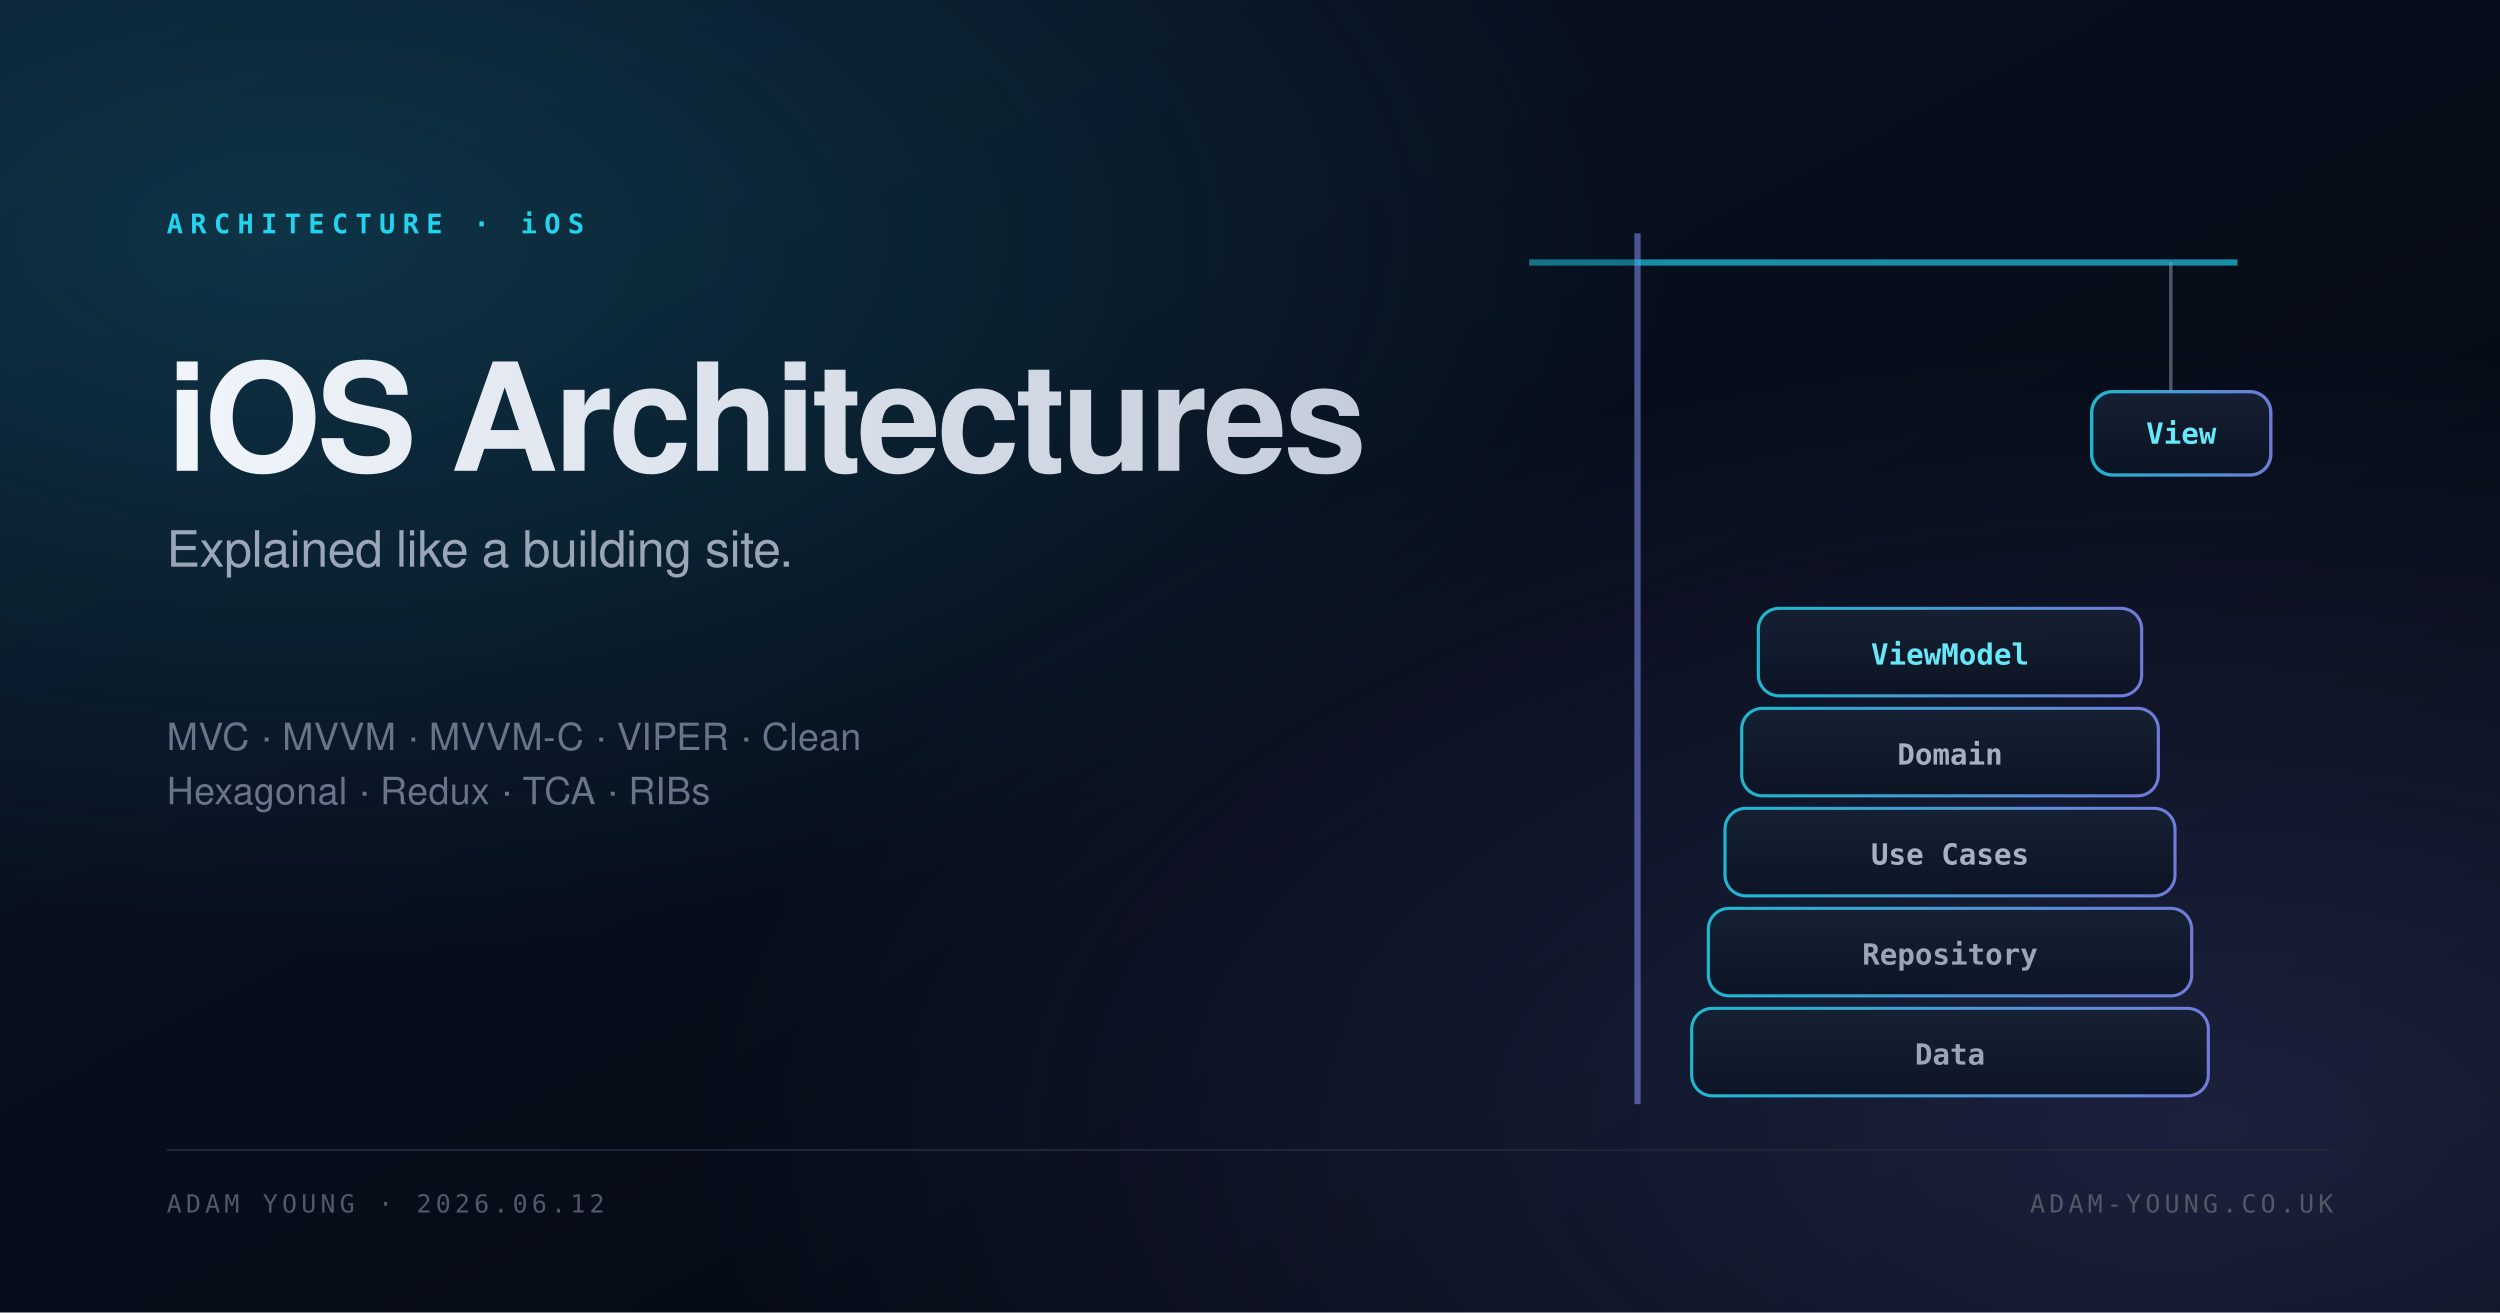
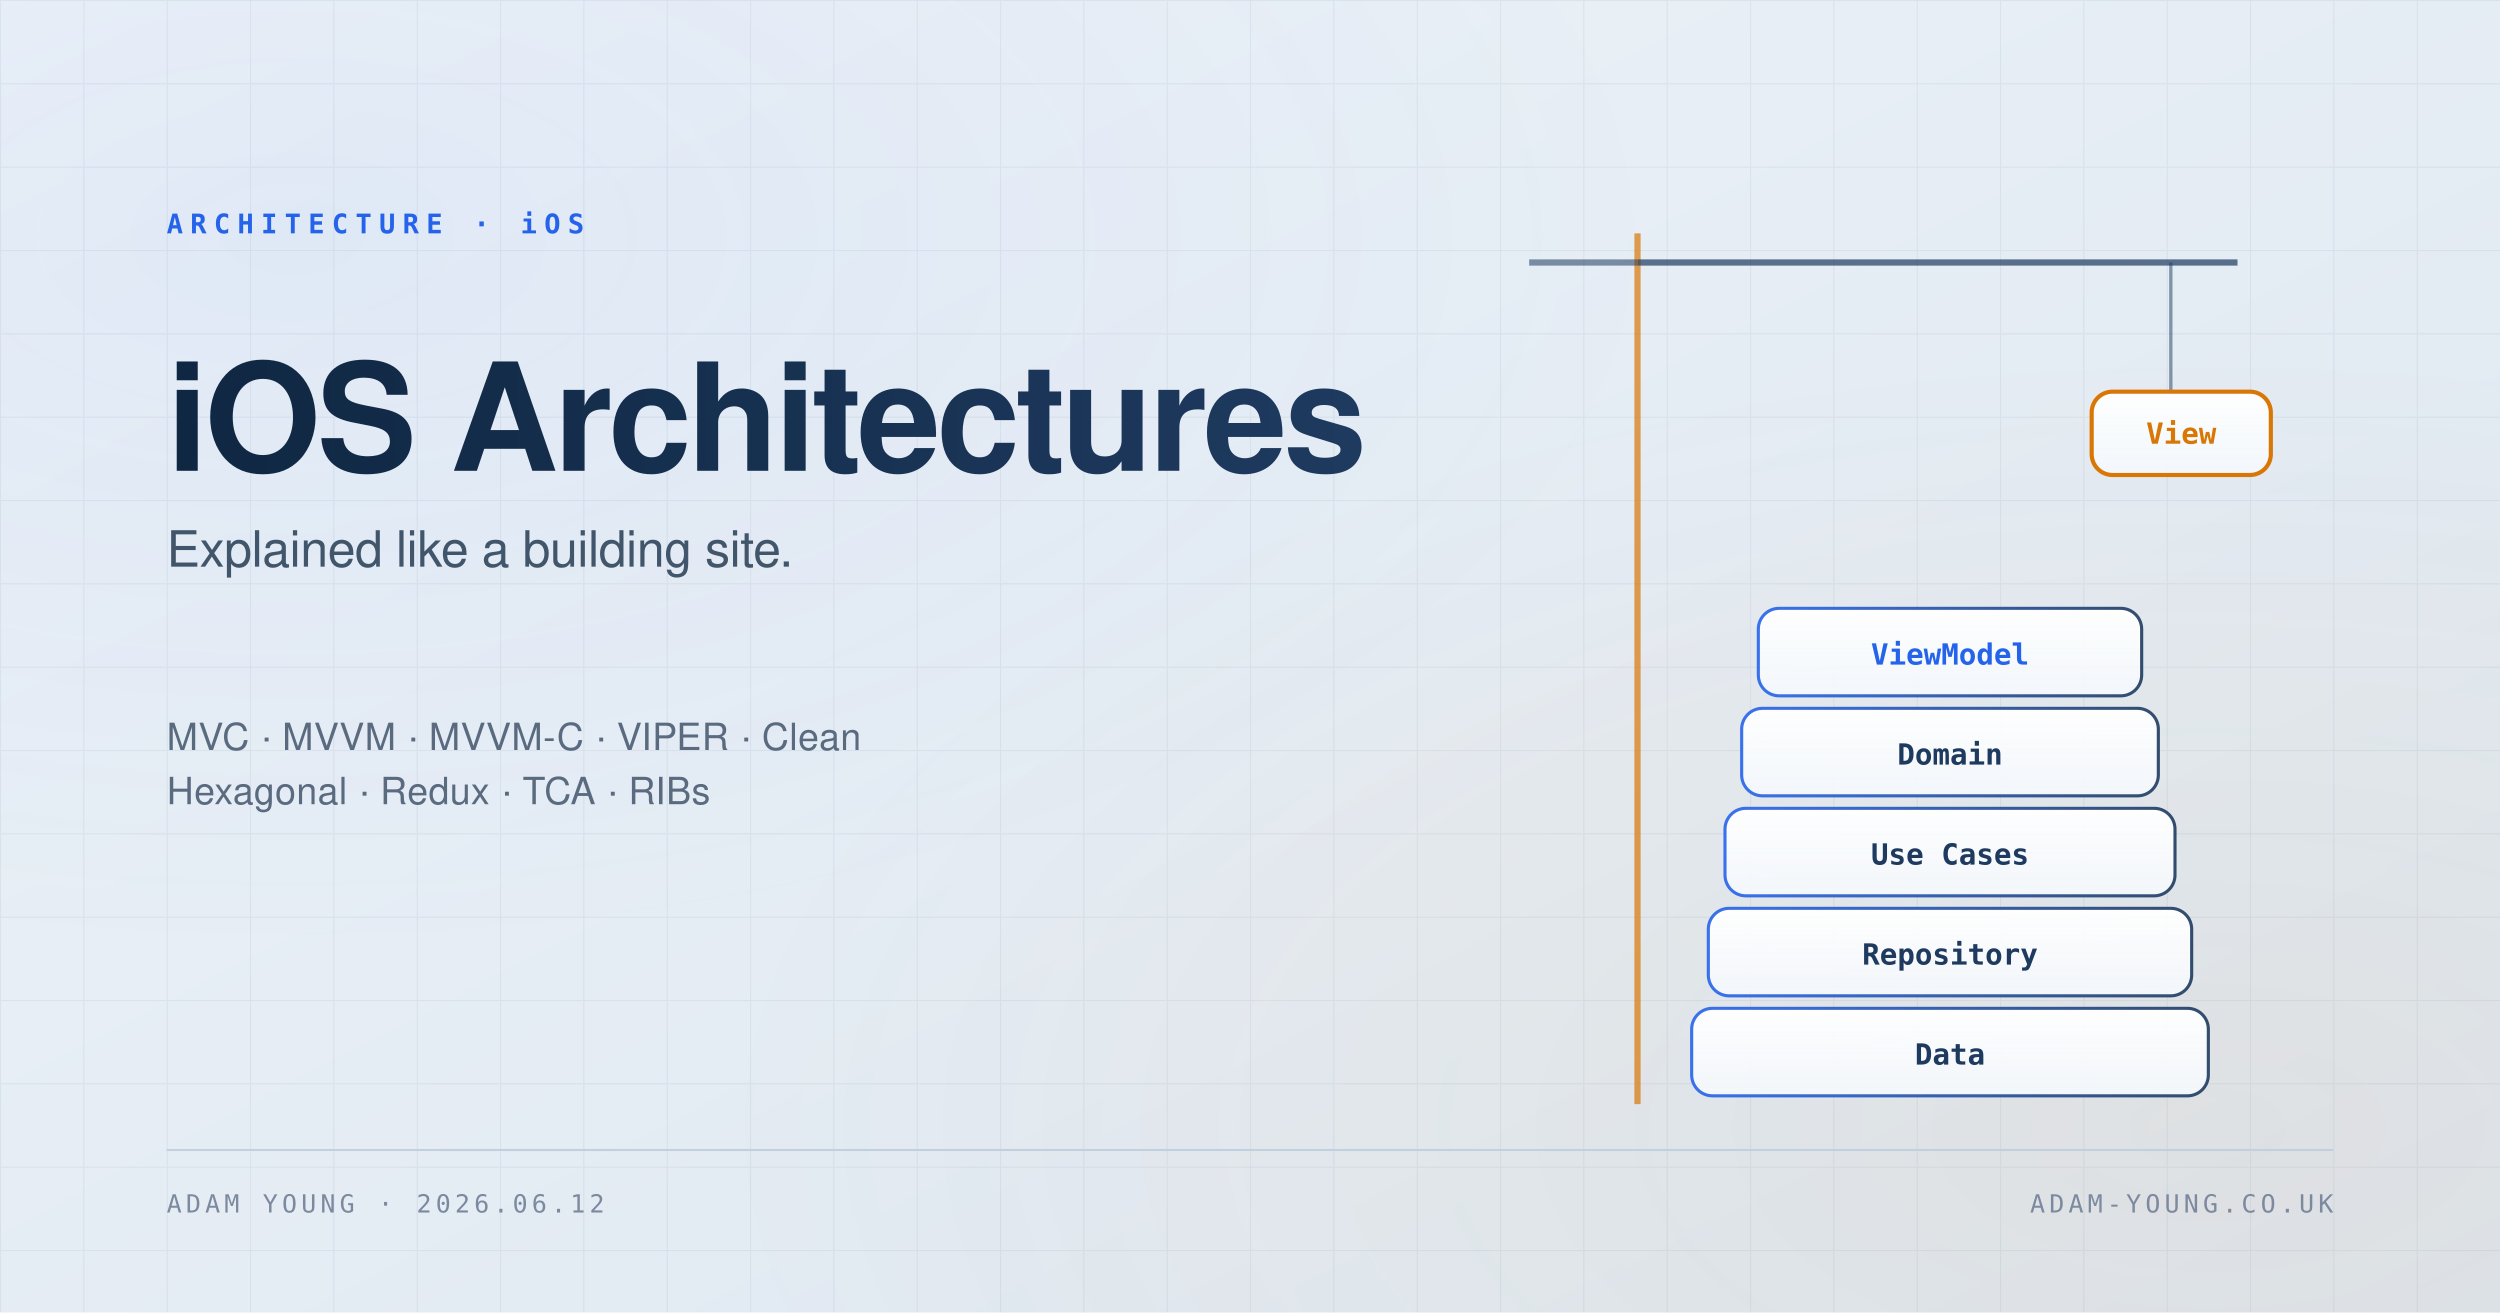
<svg xmlns="http://www.w3.org/2000/svg" viewBox="0 0 1200 630" role="img" aria-label="iOS Architectures, explained like a building site. A layered tower built from architecture-named floors (View, ViewModel, Domain, Use Cases, Repository, Data) with a crane lifting a block into place.">
  <defs>
    <linearGradient id="bg" x1="0%" y1="0%" x2="100%" y2="100%">
-       <stop offset="0%" stop-color="#0a1224" />
-       <stop offset="100%" stop-color="#040810" />
+       <stop offset="0%" stop-color="#eef3f8" />
+       <stop offset="100%" stop-color="#dce6f0" />
    </linearGradient>
    <radialGradient id="aurora1" cx="12%" cy="18%" r="55%">
-       <stop offset="0%" stop-color="#22d3ee" stop-opacity="0.18" />
-       <stop offset="100%" stop-color="#22d3ee" stop-opacity="0" />
+       <stop offset="0%" stop-color="#2563eb" stop-opacity="0.06" />
+       <stop offset="100%" stop-color="#2563eb" stop-opacity="0" />
    </radialGradient>
    <radialGradient id="aurora2" cx="88%" cy="86%" r="60%">
-       <stop offset="0%" stop-color="#818cf8" stop-opacity="0.18" />
-       <stop offset="100%" stop-color="#818cf8" stop-opacity="0" />
+       <stop offset="0%" stop-color="#d97706" stop-opacity="0.06" />
+       <stop offset="100%" stop-color="#d97706" stop-opacity="0" />
    </radialGradient>
    <linearGradient id="title" x1="0%" y1="0%" x2="100%" y2="0%">
-       <stop offset="0%" stop-color="#f1f5fb" />
-       <stop offset="100%" stop-color="#c5cdda" />
+       <stop offset="0%" stop-color="#0f2742" />
+       <stop offset="100%" stop-color="#1e3a5f" />
    </linearGradient>
    <linearGradient id="accent" x1="0%" y1="0%" x2="100%" y2="0%">
-       <stop offset="0%" stop-color="#22d3ee" />
-       <stop offset="100%" stop-color="#818cf8" />
+       <stop offset="0%" stop-color="#2563eb" />
+       <stop offset="100%" stop-color="#d97706" />
    </linearGradient>
    <linearGradient id="floorFill" x1="0%" y1="0%" x2="0%" y2="100%">
-       <stop offset="0%" stop-color="#162133" stop-opacity="0.94" />
-       <stop offset="100%" stop-color="#0b1424" stop-opacity="0.88" />
+       <stop offset="0%" stop-color="#ffffff" stop-opacity="0.96" />
+       <stop offset="100%" stop-color="#f4f8fc" stop-opacity="0.92" />
    </linearGradient>
    <linearGradient id="floorStroke" x1="0%" y1="0%" x2="100%" y2="0%">
-       <stop offset="0%" stop-color="#22d3ee" stop-opacity="0.85" />
-       <stop offset="100%" stop-color="#818cf8" stop-opacity="0.85" />
+       <stop offset="0%" stop-color="#2563eb" stop-opacity="0.9" />
+       <stop offset="100%" stop-color="#1e3a5f" stop-opacity="0.9" />
    </linearGradient>
+     <pattern id="blueprintGrid" width="40" height="40" patternUnits="userSpaceOnUse">
+       <path d="M40 0 L0 0 L0 40" fill="none" stroke="#1e3a5f" stroke-opacity="0.06" stroke-width="1" />
+     </pattern>
  </defs>
  <rect width="1200" height="630" fill="url(#bg)" />
+   <rect width="1200" height="630" fill="url(#blueprintGrid)" />
  <rect width="1200" height="630" fill="url(#aurora1)" />
  <rect width="1200" height="630" fill="url(#aurora2)" />
  <line x1="80" y1="86" x2="142" y2="86" stroke="url(#accent)" stroke-width="2" stroke-linecap="round" />
-   <text x="80" y="112" font-family="ui-monospace, SF Mono, Menlo, monospace" font-size="13" font-weight="600" fill="#22d3ee" letter-spacing="3.5">ARCHITECTURE  ·  iOS</text>
+   <text x="80" y="112" font-family="ui-monospace, SF Mono, Menlo, monospace" font-size="13" font-weight="600" fill="#2563eb" letter-spacing="3.5">ARCHITECTURE  ·  iOS</text>
  <text x="80" y="226" font-family="-apple-system, SF Pro Display, Helvetica, Arial, sans-serif" font-size="72" font-weight="700" fill="url(#title)" letter-spacing="-2">iOS Architectures</text>
-   <text x="80" y="272" font-family="-apple-system, SF Pro Text, Helvetica, Arial, sans-serif" font-size="24" font-weight="400" fill="#9aa6b8" letter-spacing="-0.2">Explained like a building site.</text>
-   <text x="80" y="360" font-family="-apple-system, SF Pro Text, Helvetica, Arial, sans-serif" font-size="18" font-weight="500" fill="#67748a" letter-spacing="0.2">MVC · MVVM · MVVM-C · VIPER · Clean</text>
-   <text x="80" y="386" font-family="-apple-system, SF Pro Text, Helvetica, Arial, sans-serif" font-size="18" font-weight="500" fill="#67748a" letter-spacing="0.2">Hexagonal · Redux · TCA · RIBs</text>
+   <text x="80" y="272" font-family="-apple-system, SF Pro Text, Helvetica, Arial, sans-serif" font-size="24" font-weight="400" fill="#42566b" letter-spacing="-0.2">Explained like a building site.</text>
+   <text x="80" y="360" font-family="-apple-system, SF Pro Text, Helvetica, Arial, sans-serif" font-size="18" font-weight="500" fill="#5a6b80" letter-spacing="0.2">MVC · MVVM · MVVM-C · VIPER · Clean</text>
+   <text x="80" y="386" font-family="-apple-system, SF Pro Text, Helvetica, Arial, sans-serif" font-size="18" font-weight="500" fill="#5a6b80" letter-spacing="0.2">Hexagonal · Redux · TCA · RIBs</text>
  <g transform="translate(742, 92)">
-     <line x1="44" y1="20" x2="44" y2="438" stroke="#818cf8" stroke-opacity="0.55" stroke-width="3" />
-     <line x1="44" y1="34" x2="332" y2="34" stroke="#22d3ee" stroke-opacity="0.65" stroke-width="3" />
-     <line x1="44" y1="34" x2="-8" y2="34" stroke="#22d3ee" stroke-opacity="0.5" stroke-width="3" />
-     <line x1="300" y1="34" x2="300" y2="96" stroke="#9aa6b8" stroke-opacity="0.5" stroke-width="1.6" />
-     <rect x="262" y="96" width="86" height="40" rx="10" fill="url(#floorFill)" stroke="url(#floorStroke)" stroke-width="1.6" />
-     <text x="305" y="121" text-anchor="middle" font-family="ui-monospace, SF Mono, Menlo, monospace" font-size="14" font-weight="700" fill="#67e8f9">View</text>
+     <line x1="44" y1="20" x2="44" y2="438" stroke="#d97706" stroke-opacity="0.7" stroke-width="3" />
+     <line x1="44" y1="34" x2="332" y2="34" stroke="#1e3a5f" stroke-opacity="0.7" stroke-width="3" />
+     <line x1="44" y1="34" x2="-8" y2="34" stroke="#1e3a5f" stroke-opacity="0.55" stroke-width="3" />
+     <line x1="300" y1="34" x2="300" y2="96" stroke="#1e3a5f" stroke-opacity="0.5" stroke-width="1.6" />
+     <rect x="262" y="96" width="86" height="40" rx="10" fill="url(#floorFill)" stroke="#d97706" stroke-width="2" />
+     <text x="305" y="121" text-anchor="middle" font-family="ui-monospace, SF Mono, Menlo, monospace" font-size="14" font-weight="700" fill="#d97706">View</text>
    <g font-family="ui-monospace, SF Mono, Menlo, monospace" font-size="14" font-weight="700" text-anchor="middle">
      <rect x="70" y="392" width="248" height="42" rx="10" fill="url(#floorFill)" stroke="url(#floorStroke)" stroke-width="1.5" />
-       <text x="194" y="419" fill="#9aa6b8">Data</text>
+       <text x="194" y="419" fill="#1e3a5f">Data</text>
      <rect x="78" y="344" width="232" height="42" rx="10" fill="url(#floorFill)" stroke="url(#floorStroke)" stroke-width="1.5" />
-       <text x="194" y="371" fill="#9aa6b8">Repository</text>
+       <text x="194" y="371" fill="#1e3a5f">Repository</text>
      <rect x="86" y="296" width="216" height="42" rx="10" fill="url(#floorFill)" stroke="url(#floorStroke)" stroke-width="1.5" />
-       <text x="194" y="323" fill="#a5b0c0">Use Cases</text>
+       <text x="194" y="323" fill="#1e3a5f">Use Cases</text>
      <rect x="94" y="248" width="200" height="42" rx="10" fill="url(#floorFill)" stroke="url(#floorStroke)" stroke-width="1.5" />
-       <text x="194" y="275" fill="#a5b0c0">Domain</text>
+       <text x="194" y="275" fill="#1e3a5f">Domain</text>
      <rect x="102" y="200" width="184" height="42" rx="10" fill="url(#floorFill)" stroke="url(#floorStroke)" stroke-width="1.5" />
-       <text x="194" y="227" fill="#67e8f9">ViewModel</text>
+       <text x="194" y="227" fill="#2563eb">ViewModel</text>
    </g>
  </g>
-   <line x1="80" y1="552" x2="1120" y2="552" stroke="#1e2638" stroke-width="1" />
-   <text x="80" y="582" font-family="ui-monospace, SF Mono, Menlo, monospace" font-size="12" font-weight="500" fill="#525866" letter-spacing="2">ADAM YOUNG  ·  2026.06.12</text>
-   <text x="1120" y="582" text-anchor="end" font-family="ui-monospace, SF Mono, Menlo, monospace" font-size="12" font-weight="500" fill="#525866" letter-spacing="2">ADAM-YOUNG.CO.UK</text>
+   <line x1="80" y1="552" x2="1120" y2="552" stroke="#c2cfdd" stroke-width="1" />
+   <text x="80" y="582" font-family="ui-monospace, SF Mono, Menlo, monospace" font-size="12" font-weight="500" fill="#7c8aa0" letter-spacing="2">ADAM YOUNG  ·  2026.06.12</text>
+   <text x="1120" y="582" text-anchor="end" font-family="ui-monospace, SF Mono, Menlo, monospace" font-size="12" font-weight="500" fill="#7c8aa0" letter-spacing="2">ADAM-YOUNG.CO.UK</text>
</svg>
